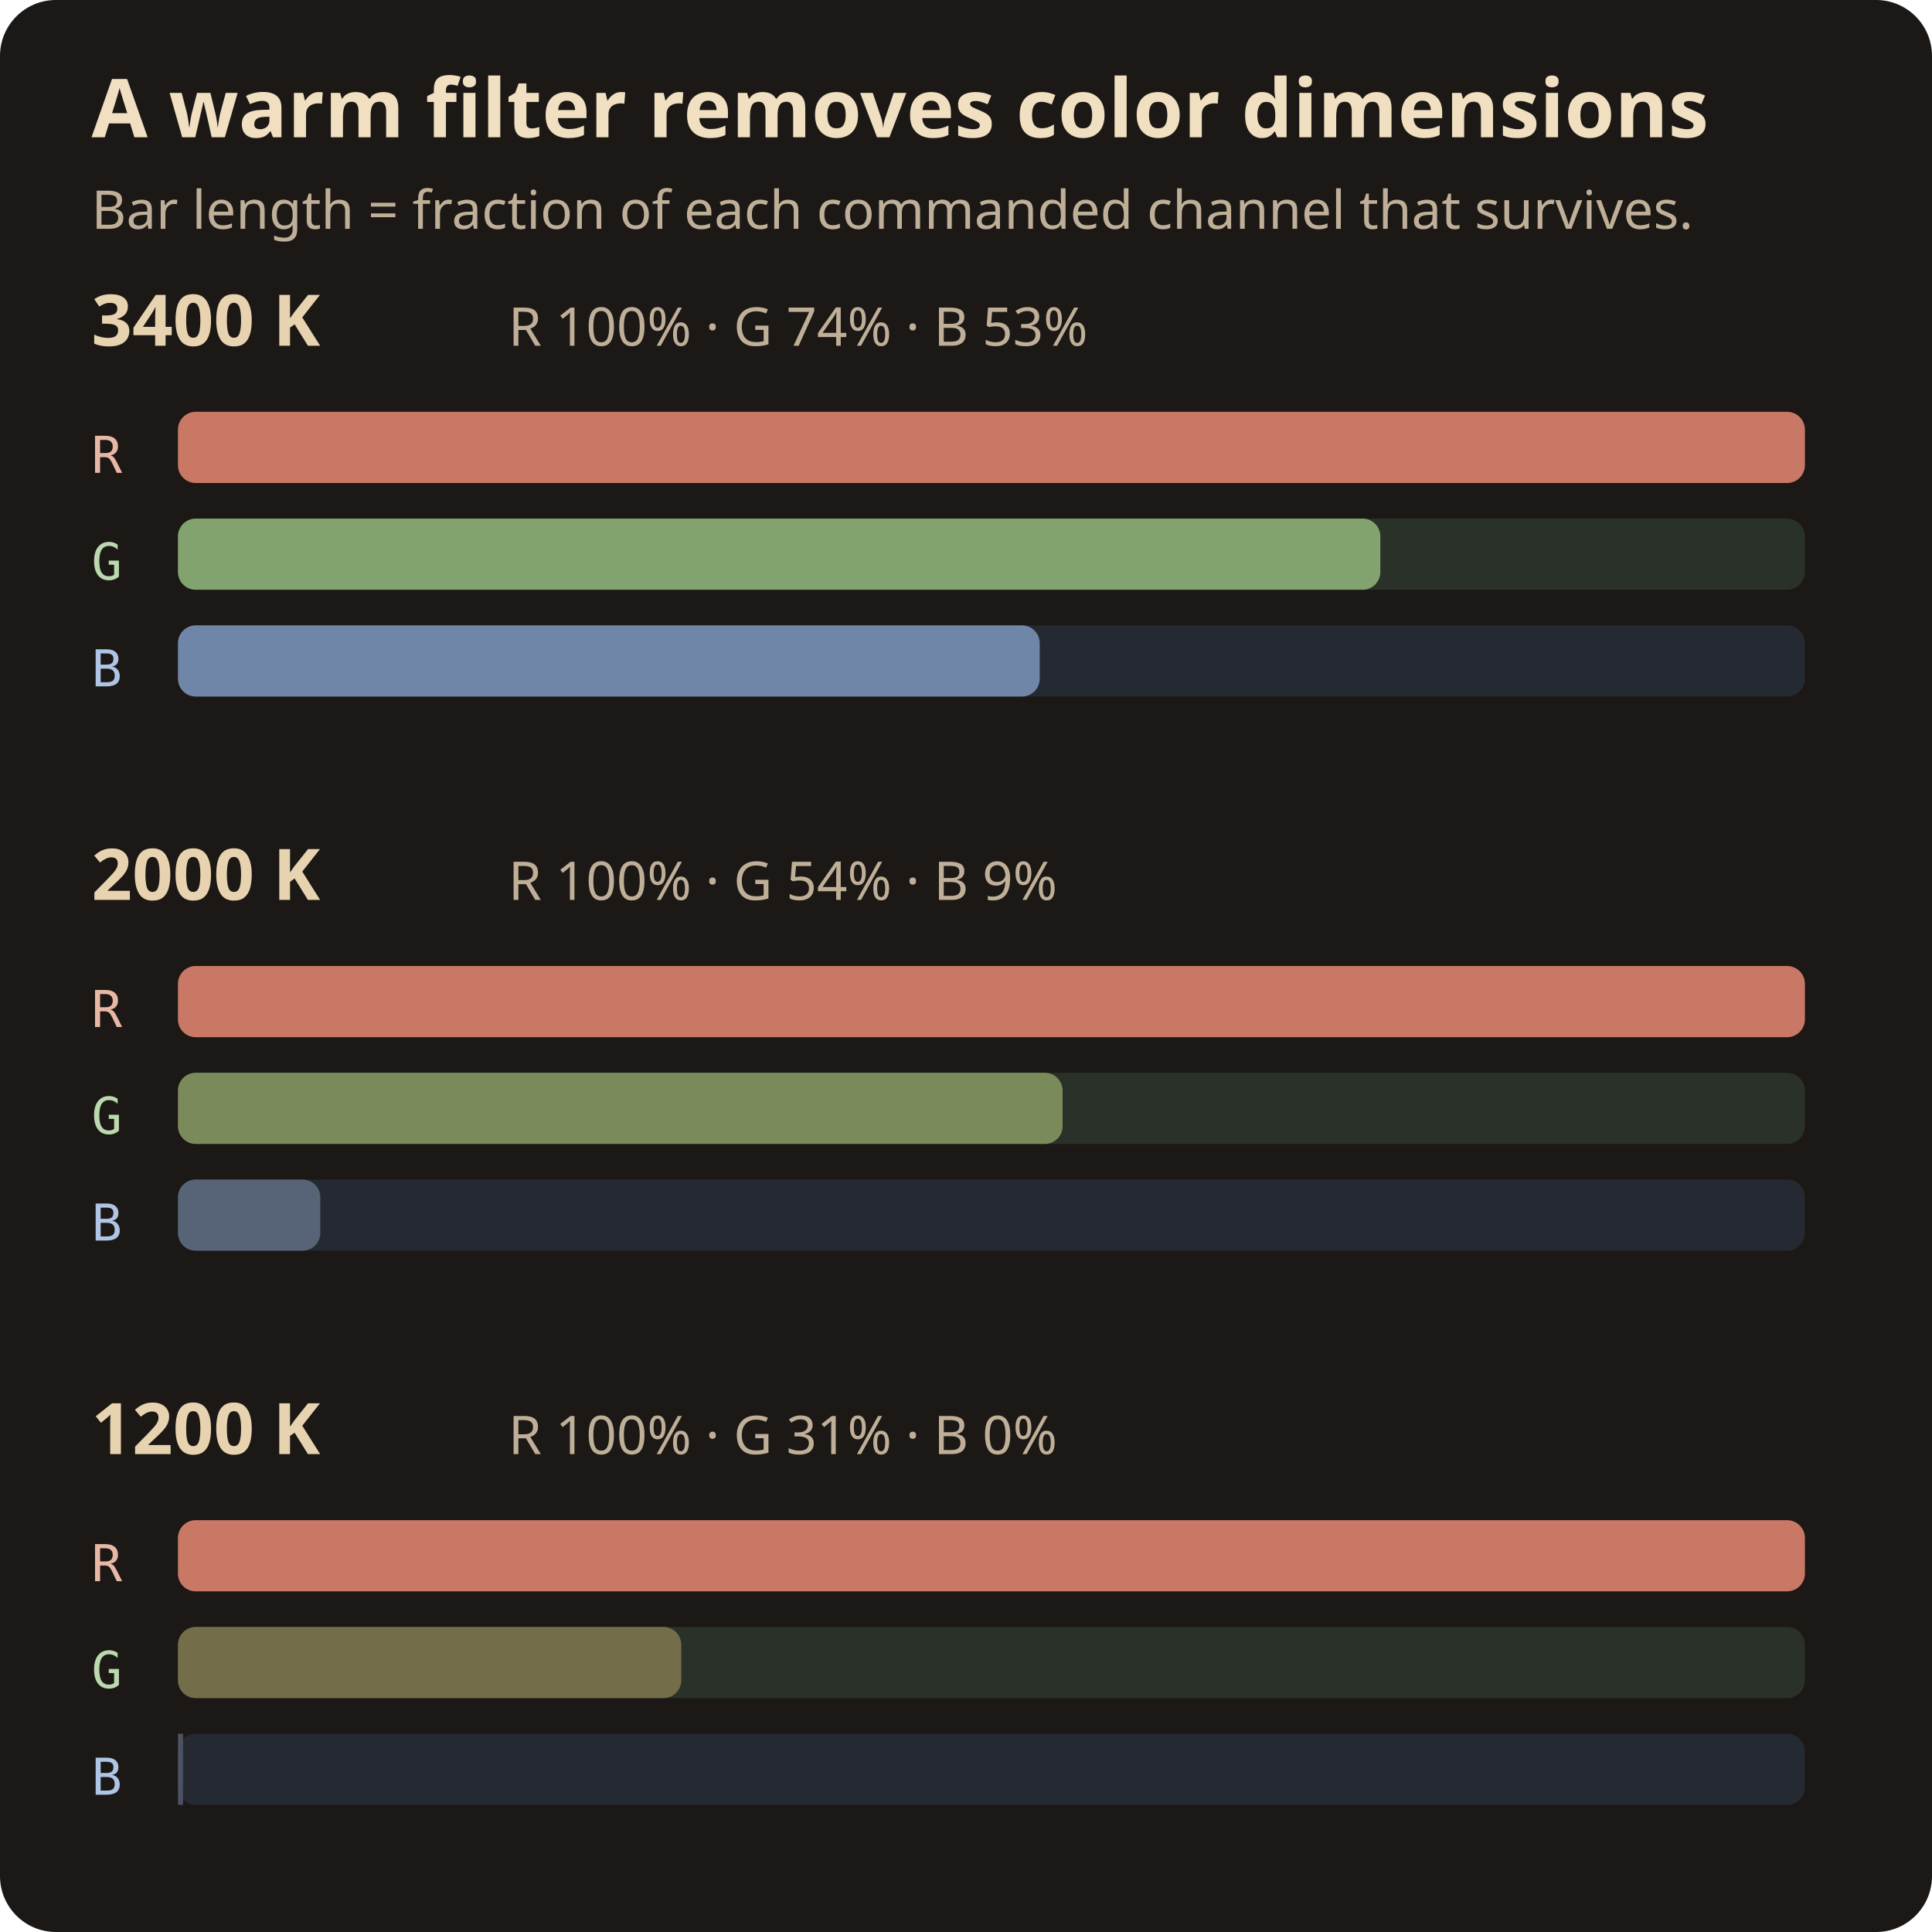
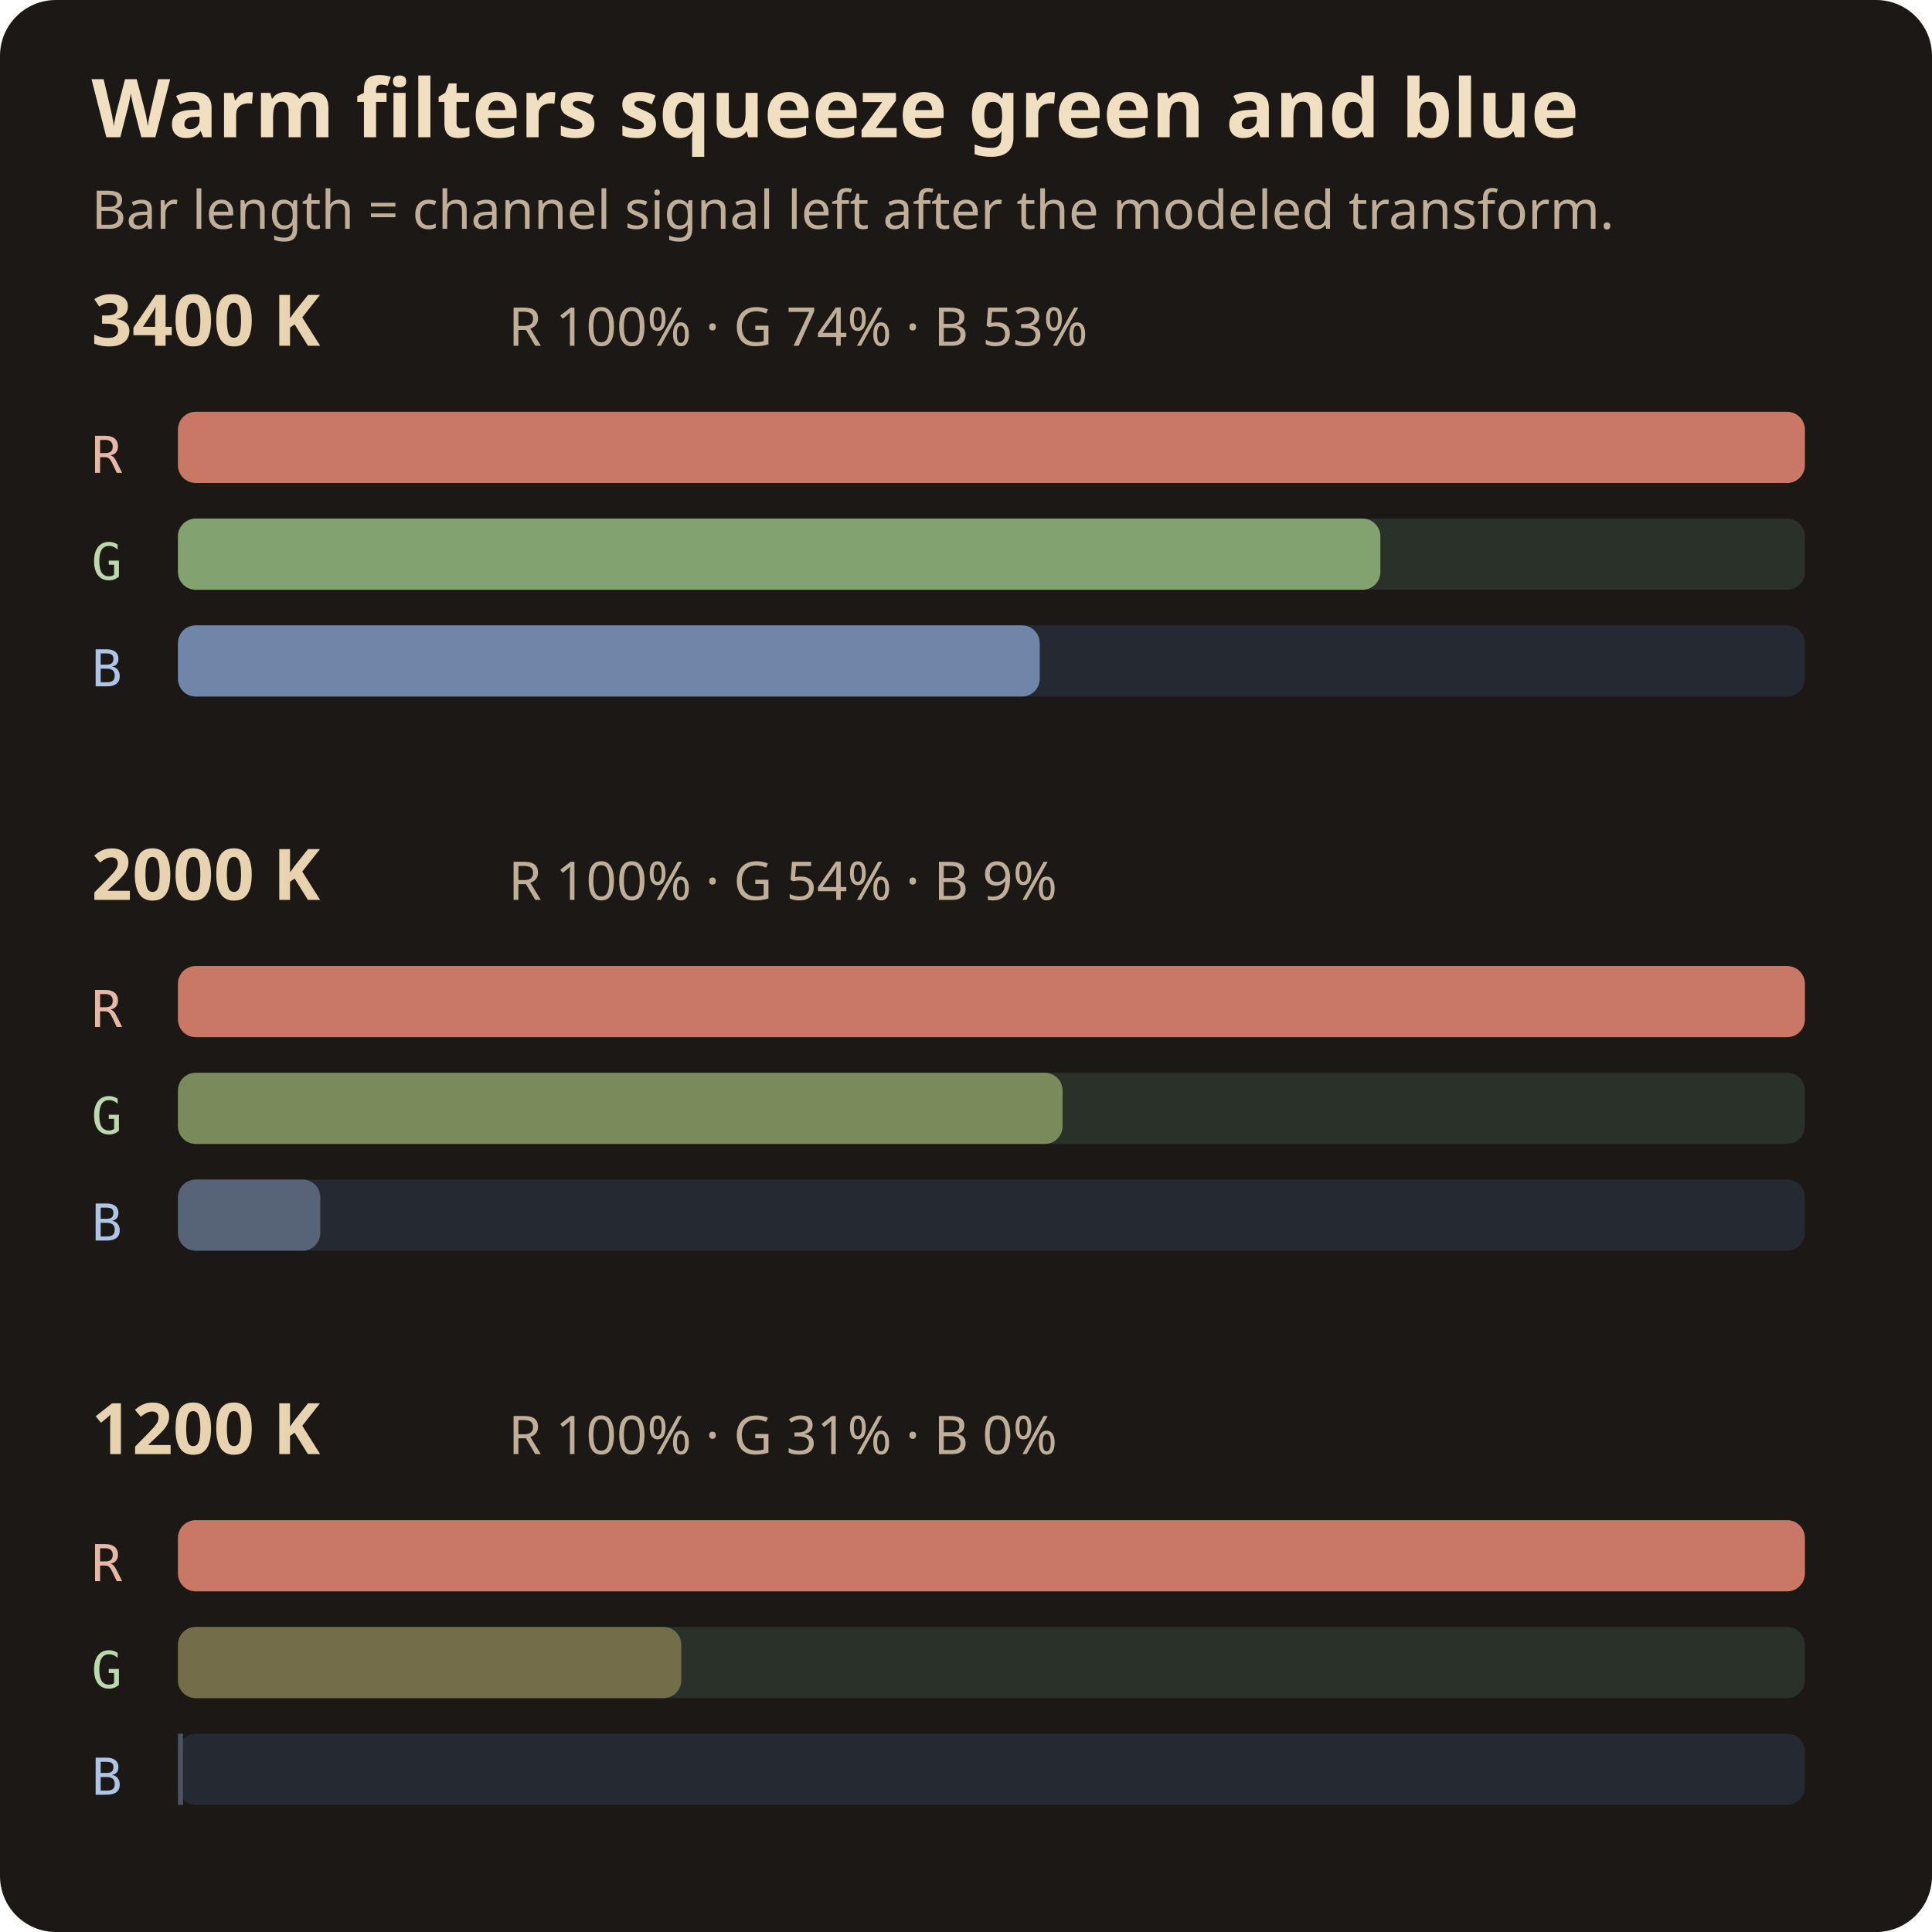
<svg xmlns="http://www.w3.org/2000/svg" width="760" height="760" viewBox="0 0 760 760">
  <rect width="760" height="760" rx="22" fill="#1B1815" />
  <g font-family="system-ui, sans-serif">
-     <text x="36" y="54" fill="#F0DFC0" font-size="32" font-weight="700">A warm filter removes color dimensions</text>
-     <text x="36" y="90" fill="#BFAF98" font-size="21">Bar length = fraction of each commanded channel that survives.</text>
+     <text x="36" y="54" fill="#F0DFC0" font-size="32" font-weight="700">Warm filters squeeze green and blue</text>
+     <text x="36" y="90" fill="#BFAF98" font-size="21">Bar length = channel signal left after the modeled transform.</text>
    <g transform="translate(36 136)">
      <text x="0" y="0" fill="#E7D3B0" font-size="28" font-weight="700">3400 K</text>
      <text x="164" y="0" fill="#BFAF98" font-size="21">R 100% · G 74% · B 53%</text>
      <g transform="translate(0 26)" font-size="20" font-family="ui-monospace, monospace">
        <text x="0" y="24" fill="#E8B8A7">R</text>
        <rect x="34" width="640" height="28" rx="7" fill="#352A26" />
        <rect x="34" width="640" height="28" rx="7" fill="#C87865" />
        <text x="0" y="66" fill="#BBD8AE">G</text>
        <rect x="34" y="42" width="640" height="28" rx="7" fill="#2A3128" />
        <rect x="34" y="42" width="473" height="28" rx="7" fill="#82A36F" />
        <text x="0" y="108" fill="#AFC5E5">B</text>
        <rect x="34" y="84" width="640" height="28" rx="7" fill="#252A32" />
        <rect x="34" y="84" width="339" height="28" rx="7" fill="#6F86A8" />
      </g>
    </g>
    <g transform="translate(36 354)">
      <text x="0" y="0" fill="#E7D3B0" font-size="28" font-weight="700">2000 K</text>
      <text x="164" y="0" fill="#BFAF98" font-size="21">R 100% · G 54% · B 9%</text>
      <g transform="translate(0 26)" font-size="20" font-family="ui-monospace, monospace">
        <text x="0" y="24" fill="#E8B8A7">R</text>
        <rect x="34" width="640" height="28" rx="7" fill="#352A26" />
        <rect x="34" width="640" height="28" rx="7" fill="#C87865" />
        <text x="0" y="66" fill="#BBD8AE">G</text>
        <rect x="34" y="42" width="640" height="28" rx="7" fill="#2A3128" />
        <rect x="34" y="42" width="348" height="28" rx="7" fill="#7B8A5A" />
        <text x="0" y="108" fill="#AFC5E5">B</text>
        <rect x="34" y="84" width="640" height="28" rx="7" fill="#252A32" />
        <rect x="34" y="84" width="56" height="28" rx="7" fill="#576477" />
      </g>
    </g>
    <g transform="translate(36 572)">
      <text x="0" y="0" fill="#E7D3B0" font-size="28" font-weight="700">1200 K</text>
      <text x="164" y="0" fill="#BFAF98" font-size="21">R 100% · G 31% · B 0%</text>
      <g transform="translate(0 26)" font-size="20" font-family="ui-monospace, monospace">
        <text x="0" y="24" fill="#E8B8A7">R</text>
        <rect x="34" width="640" height="28" rx="7" fill="#352A26" />
        <rect x="34" width="640" height="28" rx="7" fill="#C87865" />
        <text x="0" y="66" fill="#BBD8AE">G</text>
        <rect x="34" y="42" width="640" height="28" rx="7" fill="#2A3128" />
        <rect x="34" y="42" width="198" height="28" rx="7" fill="#736D49" />
        <text x="0" y="108" fill="#AFC5E5">B</text>
        <rect x="34" y="84" width="640" height="28" rx="7" fill="#252A32" />
        <rect x="34" y="84" width="2" height="28" fill="#4B5260" />
      </g>
    </g>
  </g>
</svg>
